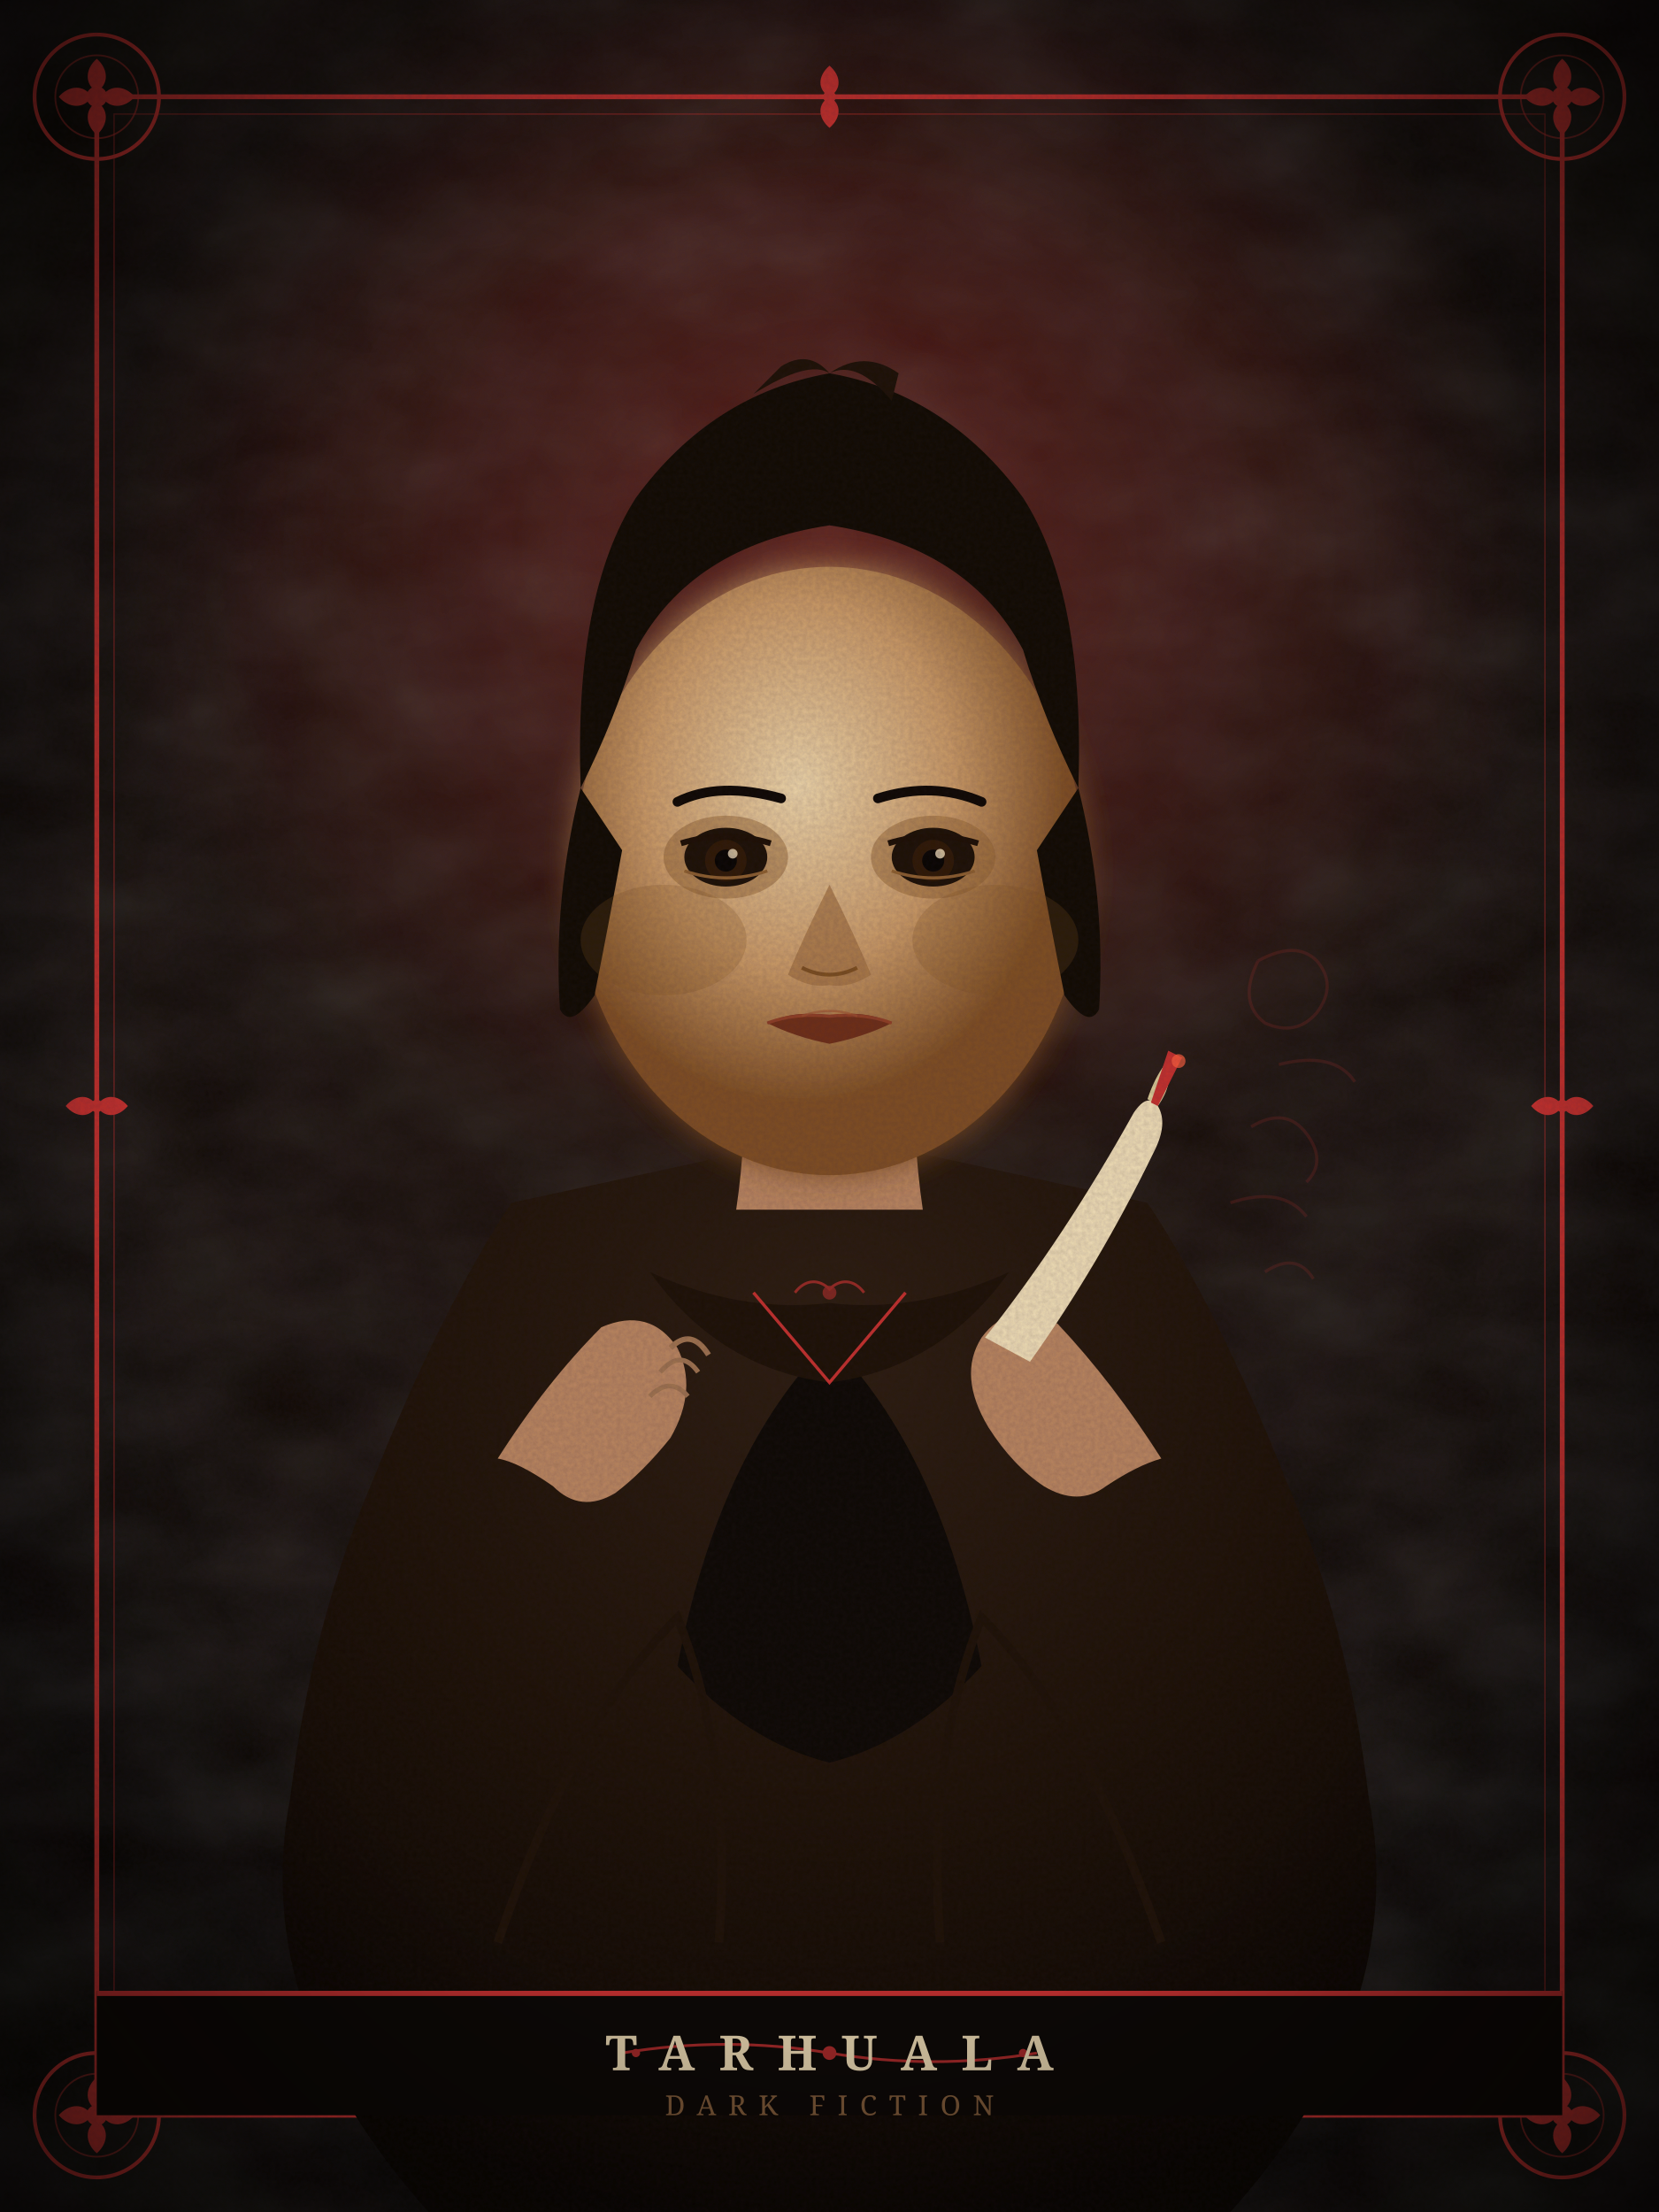
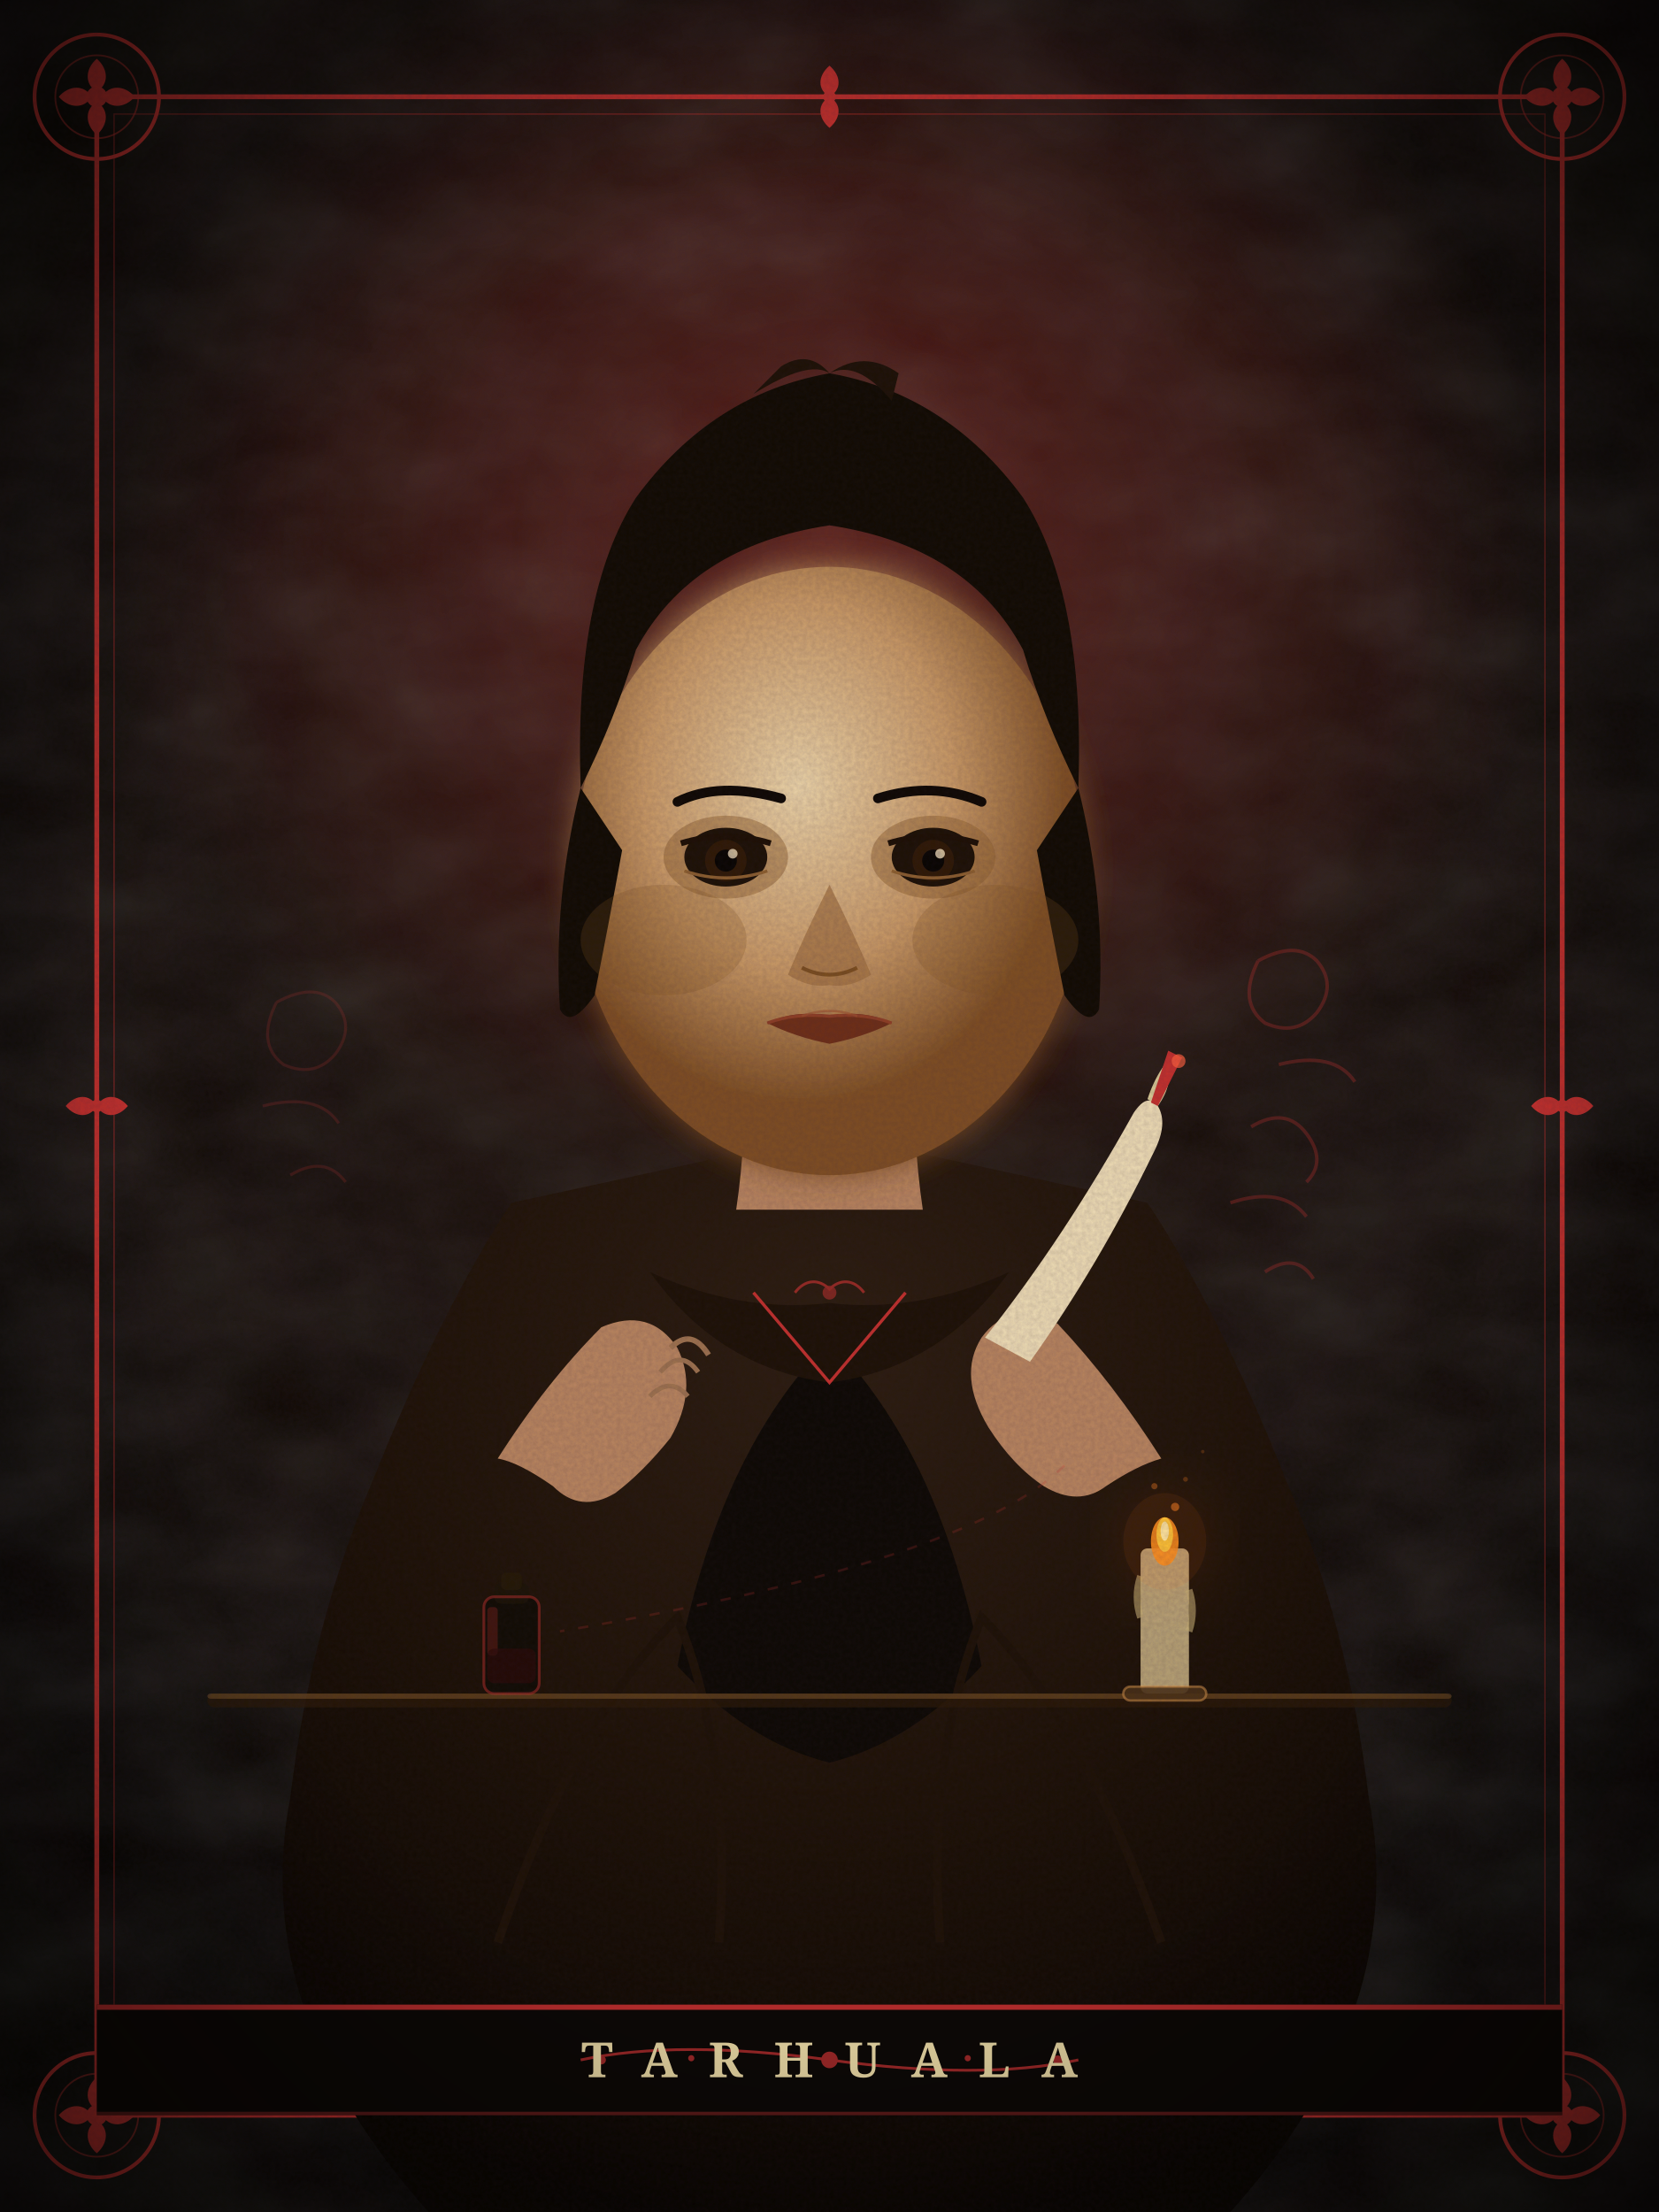
<svg xmlns="http://www.w3.org/2000/svg" viewBox="0 0 480 640" width="480" height="640">
  <defs>
    <radialGradient id="bg" cx="50%" cy="36%" r="68%">
      <stop offset="0%" stop-color="#1e0e08" />
      <stop offset="52%" stop-color="#100806" />
      <stop offset="100%" stop-color="#050303" />
    </radialGradient>
    <radialGradient id="figGrad" cx="50%" cy="28%" r="58%">
      <stop offset="0%" stop-color="#d8c09a" />
      <stop offset="38%" stop-color="#bca076" />
      <stop offset="100%" stop-color="#6e4e32" />
    </radialGradient>
    <radialGradient id="faceLight" cx="44%" cy="36%" r="52%">
      <stop offset="0%" stop-color="#ecd4ac" />
      <stop offset="58%" stop-color="#c89868" />
      <stop offset="100%" stop-color="#7e4e26" />
    </radialGradient>
    <radialGradient id="robeGrad" cx="50%" cy="20%" r="82%">
      <stop offset="0%" stop-color="#2c1c12" />
      <stop offset="52%" stop-color="#1c1008" />
      <stop offset="100%" stop-color="#080402" />
    </radialGradient>
    <radialGradient id="emberAura" cx="50%" cy="50%" r="50%">
      <stop offset="0%" stop-color="#c43030" stop-opacity="0.38" />
      <stop offset="100%" stop-color="#c43030" stop-opacity="0" />
    </radialGradient>
    <radialGradient id="inkGlow" cx="50%" cy="62%" r="62%">
      <stop offset="0%" stop-color="#3e1e0e" stop-opacity="1" />
      <stop offset="100%" stop-color="#050303" stop-opacity="1" />
    </radialGradient>
    <filter id="softblur" x="-20%" y="-20%" width="140%" height="140%">
      <feGaussianBlur stdDeviation="3" />
    </filter>
    <filter id="glow" x="-40%" y="-40%" width="180%" height="180%">
      <feGaussianBlur stdDeviation="9" result="b" />
      <feMerge>
        <feMergeNode in="b" />
        <feMergeNode in="SourceGraphic" />
      </feMerge>
    </filter>
    <filter id="faceGlow" x="-30%" y="-30%" width="160%" height="160%">
      <feGaussianBlur stdDeviation="4.5" result="b" />
      <feMerge>
        <feMergeNode in="b" />
        <feMergeNode in="SourceGraphic" />
      </feMerge>
    </filter>
    <filter id="inkSmoke" x="-50%" y="-50%" width="200%" height="200%">
      <feTurbulence type="fractalNoise" baseFrequency="0.022 0.036" numOctaves="4" seed="11" result="noise" />
      <feColorMatrix in="noise" type="saturate" values="0" result="gray" />
      <feComponentTransfer in="gray" result="dark">
        <feFuncA type="linear" slope="0.16" />
      </feComponentTransfer>
      <feComposite in="dark" in2="SourceGraphic" operator="in" />
    </filter>
    <filter id="grain">
      <feTurbulence type="fractalNoise" baseFrequency="0.78" numOctaves="4" seed="21" />
      <feColorMatrix values="0 0 0 0 0.04  0 0 0 0 0.02  0 0 0 0 0.01  0 0 0 0.42 0" />
      <feComposite in2="SourceGraphic" operator="in" />
    </filter>
  </defs>
  <rect width="480" height="640" fill="url(#bg)" />
  <ellipse cx="240" cy="158" rx="210" ry="190" fill="url(#emberAura)" />
  <rect width="480" height="640" fill="url(#inkGlow)" filter="url(#inkSmoke)" />
  <rect x="28" y="28" width="424" height="584" fill="none" stroke="#c43030" stroke-width="1.4" />
  <rect x="33" y="33" width="414" height="574" fill="none" stroke="#c43030" stroke-width="0.4" stroke-opacity="0.45" />
  <g transform="translate(28,28)" fill="none" stroke="#c43030">
    <circle r="18" stroke-width="1.1" />
    <circle r="12" stroke-width="0.5" stroke-opacity="0.55" />
    <g fill="#c43030" stroke="none">
      <path d="M0,-11 C-3.5,-8 -3.5,-3.5 0,-1.5 C3.5,-3.5 3.5,-8 0,-11Z" />
      <path d="M11,0  C8,-3.5  3.5,-3.5 1.5,0 C3.5,3.5 8,3.5 11,0Z" />
      <path d="M0,11  C3.5,8  3.5,3.5 0,1.5 C-3.5,3.5 -3.5,8 0,11Z" />
      <path d="M-11,0 C-8,3.5 -3.5,3.5 -1.5,0 C-3.5,-3.5 -8,-3.5 -11,0Z" />
    </g>
    <circle r="3" fill="#c43030" stroke="none" />
  </g>
  <g transform="translate(452,28)" fill="none" stroke="#c43030">
    <circle r="18" stroke-width="1.1" />
    <circle r="12" stroke-width="0.5" stroke-opacity="0.55" />
    <g fill="#c43030" stroke="none">
      <path d="M0,-11 C-3.5,-8 -3.5,-3.5 0,-1.5 C3.5,-3.5 3.5,-8 0,-11Z" />
      <path d="M11,0  C8,-3.5  3.5,-3.5 1.5,0 C3.5,3.5 8,3.5 11,0Z" />
      <path d="M0,11  C3.5,8  3.5,3.5 0,1.5 C-3.5,3.5 -3.5,8 0,11Z" />
      <path d="M-11,0 C-8,3.5 -3.5,3.5 -1.5,0 C-3.5,-3.5 -8,-3.5 -11,0Z" />
    </g>
    <circle r="3" fill="#c43030" stroke="none" />
  </g>
  <g transform="translate(28,612)" fill="none" stroke="#c43030">
    <circle r="18" stroke-width="1.1" />
    <circle r="12" stroke-width="0.5" stroke-opacity="0.55" />
    <g fill="#c43030" stroke="none">
      <path d="M0,-11 C-3.5,-8 -3.5,-3.5 0,-1.5 C3.5,-3.5 3.5,-8 0,-11Z" />
      <path d="M11,0  C8,-3.5  3.5,-3.5 1.5,0 C3.5,3.5 8,3.5 11,0Z" />
      <path d="M0,11  C3.5,8  3.5,3.5 0,1.5 C-3.5,3.5 -3.5,8 0,11Z" />
      <path d="M-11,0 C-8,3.5 -3.5,3.5 -1.5,0 C-3.5,-3.5 -8,-3.5 -11,0Z" />
    </g>
    <circle r="3" fill="#c43030" stroke="none" />
  </g>
  <g transform="translate(452,612)" fill="none" stroke="#c43030">
    <circle r="18" stroke-width="1.1" />
    <circle r="12" stroke-width="0.5" stroke-opacity="0.55" />
    <g fill="#c43030" stroke="none">
      <path d="M0,-11 C-3.5,-8 -3.5,-3.5 0,-1.5 C3.5,-3.5 3.5,-8 0,-11Z" />
      <path d="M11,0  C8,-3.5  3.5,-3.5 1.5,0 C3.5,3.5 8,3.5 11,0Z" />
      <path d="M0,11  C3.5,8  3.5,3.5 0,1.5 C-3.5,3.5 -3.5,8 0,11Z" />
      <path d="M-11,0 C-8,3.5 -3.5,3.5 -1.5,0 C-3.5,-3.5 -8,-3.5 -11,0Z" />
    </g>
    <circle r="3" fill="#c43030" stroke="none" />
  </g>
  <g transform="translate(240,28)" fill="#c43030">
    <path d="M0,-9 C-3.5,-6 -3.5,-2 0,0 C3.5,-2 3.5,-6 0,-9Z" />
    <path d="M0,9 C3.5,6 3.5,2 0,0 C-3.5,2 -3.5,6 0,9Z" />
    <circle r="1.8" />
  </g>
  <g transform="translate(240,612)" fill="#c43030">
    <path d="M0,-9 C-3.5,-6 -3.5,-2 0,0 C3.5,-2 3.5,-6 0,-9Z" />
    <path d="M0,9 C3.5,6 3.5,2 0,0 C-3.5,2 -3.5,6 0,9Z" />
    <circle r="1.8" />
  </g>
  <g transform="translate(28,320)" fill="#c43030">
    <path d="M-9,0 C-6,-3.5 -2,-3.5 0,0 C-2,3.5 -6,3.5 -9,0Z" />
    <path d="M9,0 C6,3.5 2,3.5 0,0 C2,-3.5 6,-3.5 9,0Z" />
    <circle r="1.8" />
  </g>
  <g transform="translate(452,320)" fill="#c43030">
    <path d="M-9,0 C-6,-3.5 -2,-3.5 0,0 C-2,3.5 -6,3.5 -9,0Z" />
    <path d="M9,0 C6,3.5 2,3.5 0,0 C2,-3.5 6,-3.5 9,0Z" />
    <circle r="1.8" />
  </g>
  <path d="M 124 640 Q 72 582 84 520 Q 90 470 108 428 Q 128 378 148 348 L 240 328 L 332 348 Q 352 378 372 428 Q 390 470 396 520 Q 408 582 356 640 Z" fill="url(#robeGrad)" />
  <path d="M 196 482 Q 208 420 240 388 Q 272 420 284 482 Q 264 504 240 510 Q 216 504 196 482 Z" fill="#0c0806" />
  <path d="M 144 562 Q 166 498 196 468 Q 212 508 208 562" fill="none" stroke="#1c1008" stroke-width="2.5" />
  <path d="M 336 562 Q 314 498 284 468 Q 268 508 272 562" fill="none" stroke="#1c1008" stroke-width="2.5" />
  <path d="M 188 368 Q 214 380 240 377 Q 266 380 292 368 Q 272 396 240 400 Q 208 396 188 368 Z" fill="#1c1008" />
  <path d="M 218 374 L 240 400 L 262 374" fill="none" stroke="#c43030" stroke-width="0.9" />
  <g transform="translate(240,374)" fill="none" stroke="#c43030" stroke-width="0.8" opacity="0.7">
    <path d="M-10,0 C-7,-4 -3,-4 0,-1 C3,-4 7,-4 10,0" />
    <circle cx="0" cy="0" r="2" fill="#c43030" stroke="none" opacity="0.8" />
  </g>
  <path d="M 216 300 Q 216 330 213 350 L 267 350 Q 264 330 264 300 Z" fill="#b88462" />
  <ellipse cx="240" cy="252" rx="74" ry="88" fill="url(#faceLight)" filter="url(#faceGlow)" />
  <path d="M 168 228 Q 166 172 184 144 Q 206 114 240 108 Q 274 114 296 144 Q 314 172 312 228 Q 302 208 296 188 Q 280 158 240 152 Q 200 158 184 188 Q 178 208 168 228 Z" fill="#100a04" />
  <path d="M 168 228 Q 160 260 162 292 Q 165 298 172 288 Q 176 268 180 246 Z" fill="#100a04" />
  <path d="M 312 228 Q 320 260 318 292 Q 315 298 308 288 Q 304 268 300 246 Z" fill="#100a04" />
  <path d="M 218 114 Q 234 104 240 108 Q 234 101 226 106 Z" fill="#1c1008" />
  <path d="M 258 116 Q 248 104 240 108 Q 250 101 260 108 Z" fill="#1c1008" />
  <ellipse cx="210" cy="248" rx="18" ry="12" fill="#8c5e32" opacity="0.48" />
  <ellipse cx="270" cy="248" rx="18" ry="12" fill="#8c5e32" opacity="0.48" />
  <ellipse cx="210" cy="248" rx="12" ry="8.5" fill="#1c1008" />
  <ellipse cx="270" cy="248" rx="12" ry="8.5" fill="#1c1008" />
  <circle cx="210" cy="249" r="6" fill="#2e1808" />
  <circle cx="270" cy="249" r="6" fill="#2e1808" />
  <circle cx="210" cy="249" r="3.2" fill="#080404" />
  <circle cx="270" cy="249" r="3.2" fill="#080404" />
  <circle cx="212" cy="247" r="1.4" fill="#ecd8b8" opacity="0.82" />
  <circle cx="272" cy="247" r="1.4" fill="#ecd8b8" opacity="0.82" />
  <path d="M 197 244 Q 210 240 223 244" fill="none" stroke="#1c0e06" stroke-width="1.7" />
  <path d="M 257 244 Q 270 240 283 244" fill="none" stroke="#1c0e06" stroke-width="1.7" />
  <path d="M 198 252 Q 210 256 222 252" fill="none" stroke="#8c5e32" stroke-width="0.9" />
  <path d="M 258 252 Q 270 256 282 252" fill="none" stroke="#8c5e32" stroke-width="0.9" />
  <path d="M 196 232 Q 208 226 226 231" fill="none" stroke="#0e0806" stroke-width="2.8" stroke-linecap="round" />
  <path d="M 254 231 Q 270 226 284 232" fill="none" stroke="#0e0806" stroke-width="2.8" stroke-linecap="round" />
  <path d="M 240 256 Q 232 272 228 282 Q 234 286 240 285 Q 246 286 252 282 Q 248 272 240 256 Z" fill="#9e6e42" opacity="0.72" />
  <path d="M 232 280 Q 240 284 248 280" fill="none" stroke="#7c4e22" stroke-width="1.1" />
  <ellipse cx="192" cy="272" rx="24" ry="16" fill="#7c4e22" opacity="0.24" />
  <ellipse cx="288" cy="272" rx="24" ry="16" fill="#7c4e22" opacity="0.24" />
  <path d="M 222 296 Q 230 292 240 294 Q 250 292 258 296 Q 250 300 240 302 Q 230 300 222 296 Z" fill="#6e2e1a" />
  <path d="M 222 296 Q 230 293 240 294 Q 250 293 258 296" fill="none" stroke="#8e3e28" stroke-width="0.9" />
  <path d="M 232 294 Q 240 291 248 294" fill="none" stroke="#9e5030" stroke-width="0.65" opacity="0.62" />
  <path d="M 144 422 Q 158 400 174 384 Q 188 378 196 390 Q 202 402 194 416 Q 186 426 178 432 Q 168 438 160 430 Q 150 423 144 422 Z" fill="#b88462" />
  <path d="M 194 390 Q 200 384 205 392" fill="none" stroke="#9e7252" stroke-width="1.6" />
  <path d="M 191 397 Q 197 390 202 397" fill="none" stroke="#9e7252" stroke-width="1.4" />
  <path d="M 188 404 Q 194 398 199 404" fill="none" stroke="#9e7252" stroke-width="1.4" />
  <path d="M 336 422 Q 322 400 306 383 Q 292 376 284 387 Q 277 398 286 413 Q 293 424 302 430 Q 312 436 320 430 Q 329 424 336 422 Z" fill="#b88462" />
  <path d="M 285 387 Q 308 358 328 322 Q 332 316 335 320 Q 338 325 334 333 Q 318 366 298 394 Z" fill="#eedcb8" />
  <path d="M 335 320 Q 340 313 337 308 Q 334 312 332 318" fill="#d8c898" />
  <path d="M 335 320 L 342 306 L 338 304 L 333 319 Z" fill="#c43030" />
  <circle cx="341" cy="307" r="2" fill="#ff6040" opacity="0.7" filter="url(#glow)" />
-   <g opacity="0.18" fill="none" stroke="#c43030" stroke-width="0.9">
+   <g opacity="0.32" fill="none" stroke="#c43030" stroke-width="1.0">
    <path d="M 364 278 Q 375 272 381 278 Q 387 285 381 293 Q 375 300 366 296 Q 358 290 364 278" />
    <path d="M 370 308 Q 386 304 392 313" />
    <path d="M 362 326 Q 372 320 378 328 Q 384 336 378 342" />
    <path d="M 356 348 Q 371 343 378 352" />
    <path d="M 366 368 Q 375 362 380 370" />
  </g>
+   <g opacity="0.2" fill="none" stroke="#c43030" stroke-width="0.85">
+     <path d="M 80 290 Q 91 284 97 290 Q 103 297 97 305 Q 91 312 82 308 Q 74 302 80 290" />
+     <path d="M 76 320 Q 92 316 98 325" />
+     <path d="M 84 340 Q 94 334 100 342" />
+   </g>
+   <rect x="60" y="490" width="360" height="4" rx="2" fill="#2a1808" opacity="0.72" />
+   <rect x="60" y="490" width="360" height="1.5" rx="1" fill="#d4924a" opacity="0.28" />
+   <rect x="140" y="462" width="16" height="28" rx="3" fill="#0e0a06" opacity="0.9" />
+   <rect x="143" y="458" width="10" height="6" rx="2" fill="#1a1208" opacity="0.88" />
+   <rect x="145" y="455" width="6" height="5" rx="1.5" fill="#241808" opacity="0.8" />
+   <rect x="141" y="465" width="3" height="14" rx="1" fill="#c43030" opacity="0.26" />
+   <rect x="141" y="477" width="14" height="10" rx="2" fill="#2a0808" opacity="0.7" />
+   <rect x="140" y="462" width="16" height="28" rx="3" fill="none" stroke="#c43030" stroke-width="0.8" opacity="0.48" />
+   <path d="M 308 424 Q 280 452 162 472" fill="none" stroke="#c43030" stroke-width="0.7" opacity="0.22" stroke-dasharray="3 4" />
+   <rect x="330" y="448" width="14" height="42" rx="2" fill="#d8c090" opacity="0.82" />
+   <path d="M 330 456 Q 328 462 330 468" fill="none" stroke="#c8b078" stroke-width="2" opacity="0.6" />
+   <path d="M 344 460 Q 346 466 344 472" fill="none" stroke="#c8b078" stroke-width="2" opacity="0.6" />
+   <ellipse cx="337" cy="446" rx="4" ry="7" fill="#ff9020" opacity="0.88" />
+   <ellipse cx="337" cy="444" rx="2.4" ry="5" fill="#ffd040" opacity="0.92" />
+   <ellipse cx="337" cy="443" rx="1.2" ry="2.8" fill="#fff8c0" opacity="0.9" />
+   <ellipse cx="337" cy="446" rx="12" ry="14" fill="#ff7010" opacity="0.12" filter="url(#glow)" />
+   <rect x="325" y="488" width="24" height="4" rx="2" fill="#4a3018" opacity="0.88" />
+   <rect x="325" y="488" width="24" height="4" rx="2" fill="none" stroke="#d4924a" stroke-width="0.7" opacity="0.55" />
+   <g fill="#ff8020" opacity="0.55">
+     <circle cx="340" cy="436" r="1.2" />
+     <circle cx="334" cy="430" r="0.9" opacity="0.7" />
+     <circle cx="343" cy="428" r="0.7" opacity="0.5" />
+     <circle cx="348" cy="420" r="0.5" opacity="0.4" />
+   </g>
  <rect width="480" height="640" filter="url(#grain)" opacity="0.45" />
-   <rect x="28" y="576" width="424" height="36" fill="#0c0806" />
-   <rect x="28" y="576" width="424" height="1.5" fill="#c43030" opacity="0.9" />
-   <g transform="translate(240,594)" fill="#c43030" opacity="0.7">
-     <path d="M -60,0 Q -30,-5 0,0 Q 30,5 60,0" fill="none" stroke="#c43030" stroke-width="0.8" />
-     <circle r="2" fill="#c43030" />
-     <circle cx="-56" cy="0" r="1.2" />
-     <circle cx="56" cy="0" r="1.2" />
-   </g>
-   <text x="240" y="599" font-family="Georgia, serif" font-size="14" letter-spacing="7" fill="#c8b898" text-anchor="middle" font-weight="600">TARHUALA</text>
-   <text x="240" y="612" font-family="Georgia, serif" font-size="8" letter-spacing="3.5" fill="#6e4e32" text-anchor="middle">DARK FICTION</text>
+   <rect x="28" y="580" width="424" height="32" fill="#0c0806" />
+   <rect x="28" y="580" width="424" height="1.5" fill="#c43030" opacity="0.88" />
+   <rect x="28" y="611" width="424" height="1" fill="#c43030" opacity="0.4" />
+   <g transform="translate(240,596)" fill="#c43030" opacity="0.72">
+     <path d="M -72,0 Q -44,-6 0,0 Q 44,6 72,0" fill="none" stroke="#c43030" stroke-width="0.8" />
+     <circle r="2.4" fill="#c43030" />
+     <circle cx="-66" cy="0" r="1.3" />
+     <circle cx="66" cy="0" r="1.3" />
+     <circle cx="-40" cy="-0.5" r="0.9" />
+     <circle cx="40" cy="-0.5" r="0.9" />
+     <path d="M -90,0 L -78,0" stroke-width="0.65" />
+     <path d="M 78,0 L 90,0" stroke-width="0.65" />
+   </g>
+   <text x="240" y="601" font-family="Georgia, serif" font-size="14" letter-spacing="9" fill="#d8c898" text-anchor="middle" font-weight="600">TARHUALA</text>
  <radialGradient id="vignette" cx="50%" cy="50%" r="72%">
    <stop offset="58%" stop-color="transparent" />
    <stop offset="100%" stop-color="#030201" stop-opacity="0.74" />
  </radialGradient>
  <rect width="480" height="640" fill="url(#vignette)" />
</svg>
